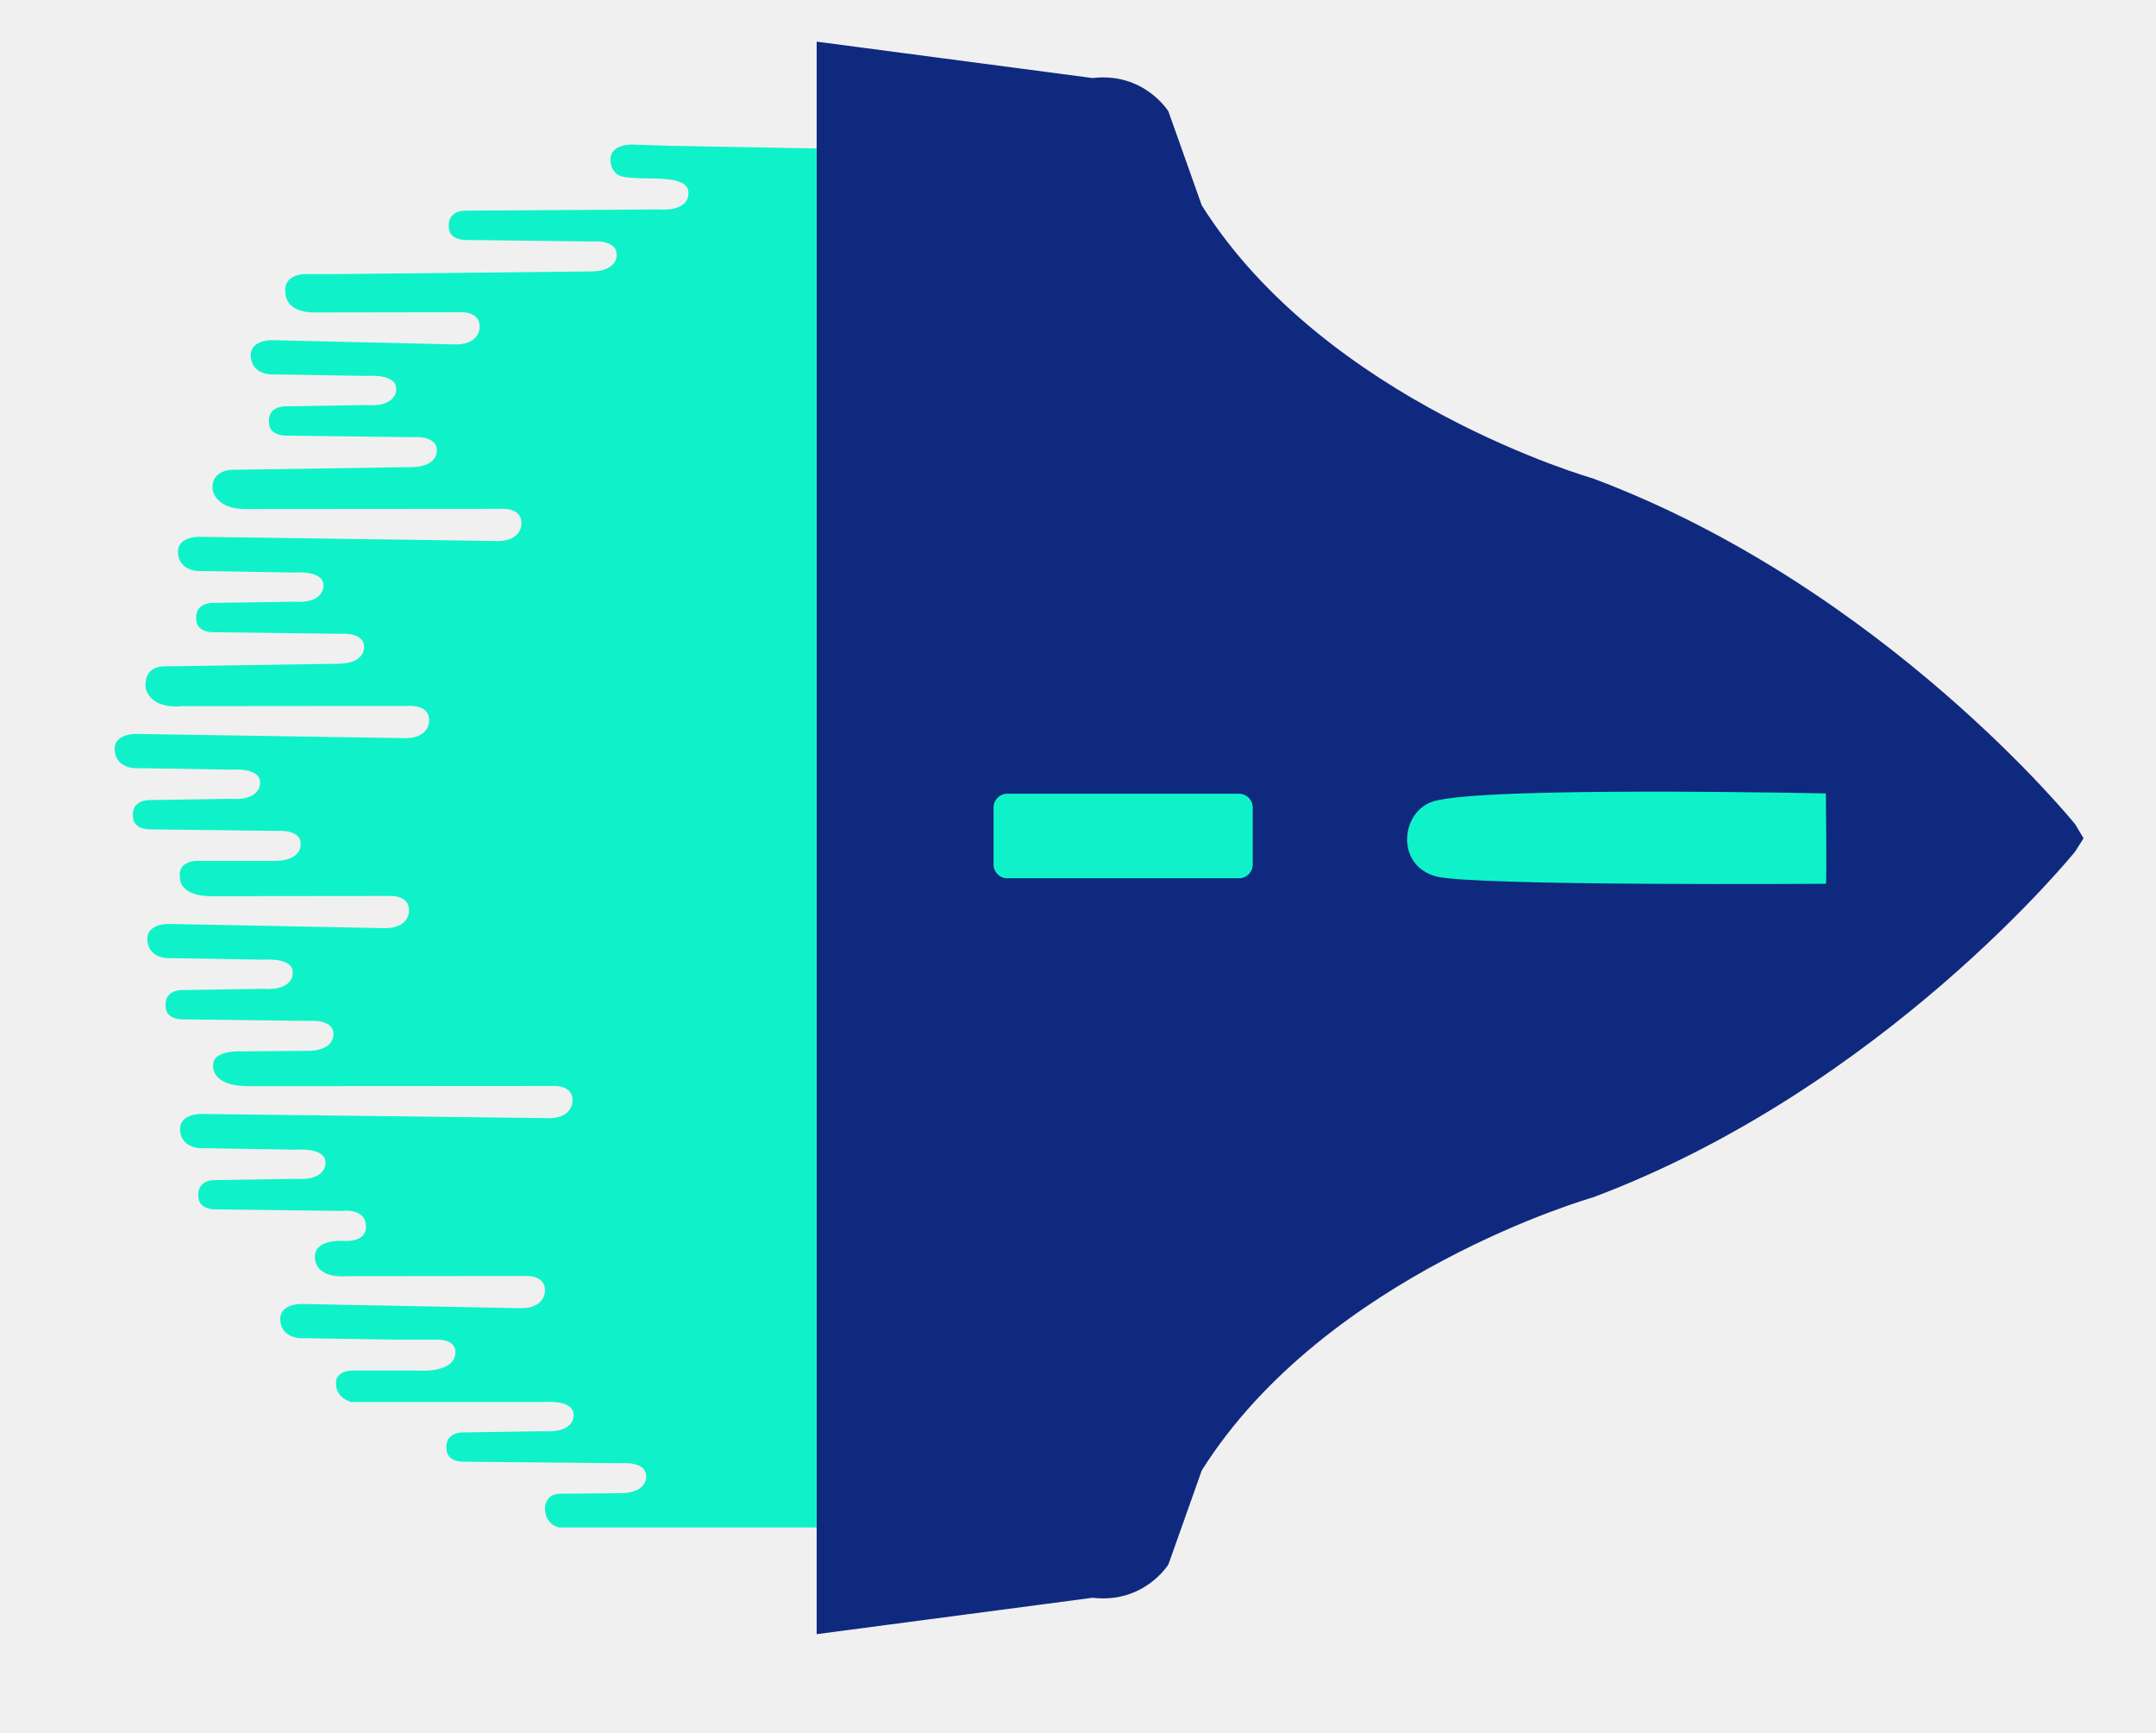
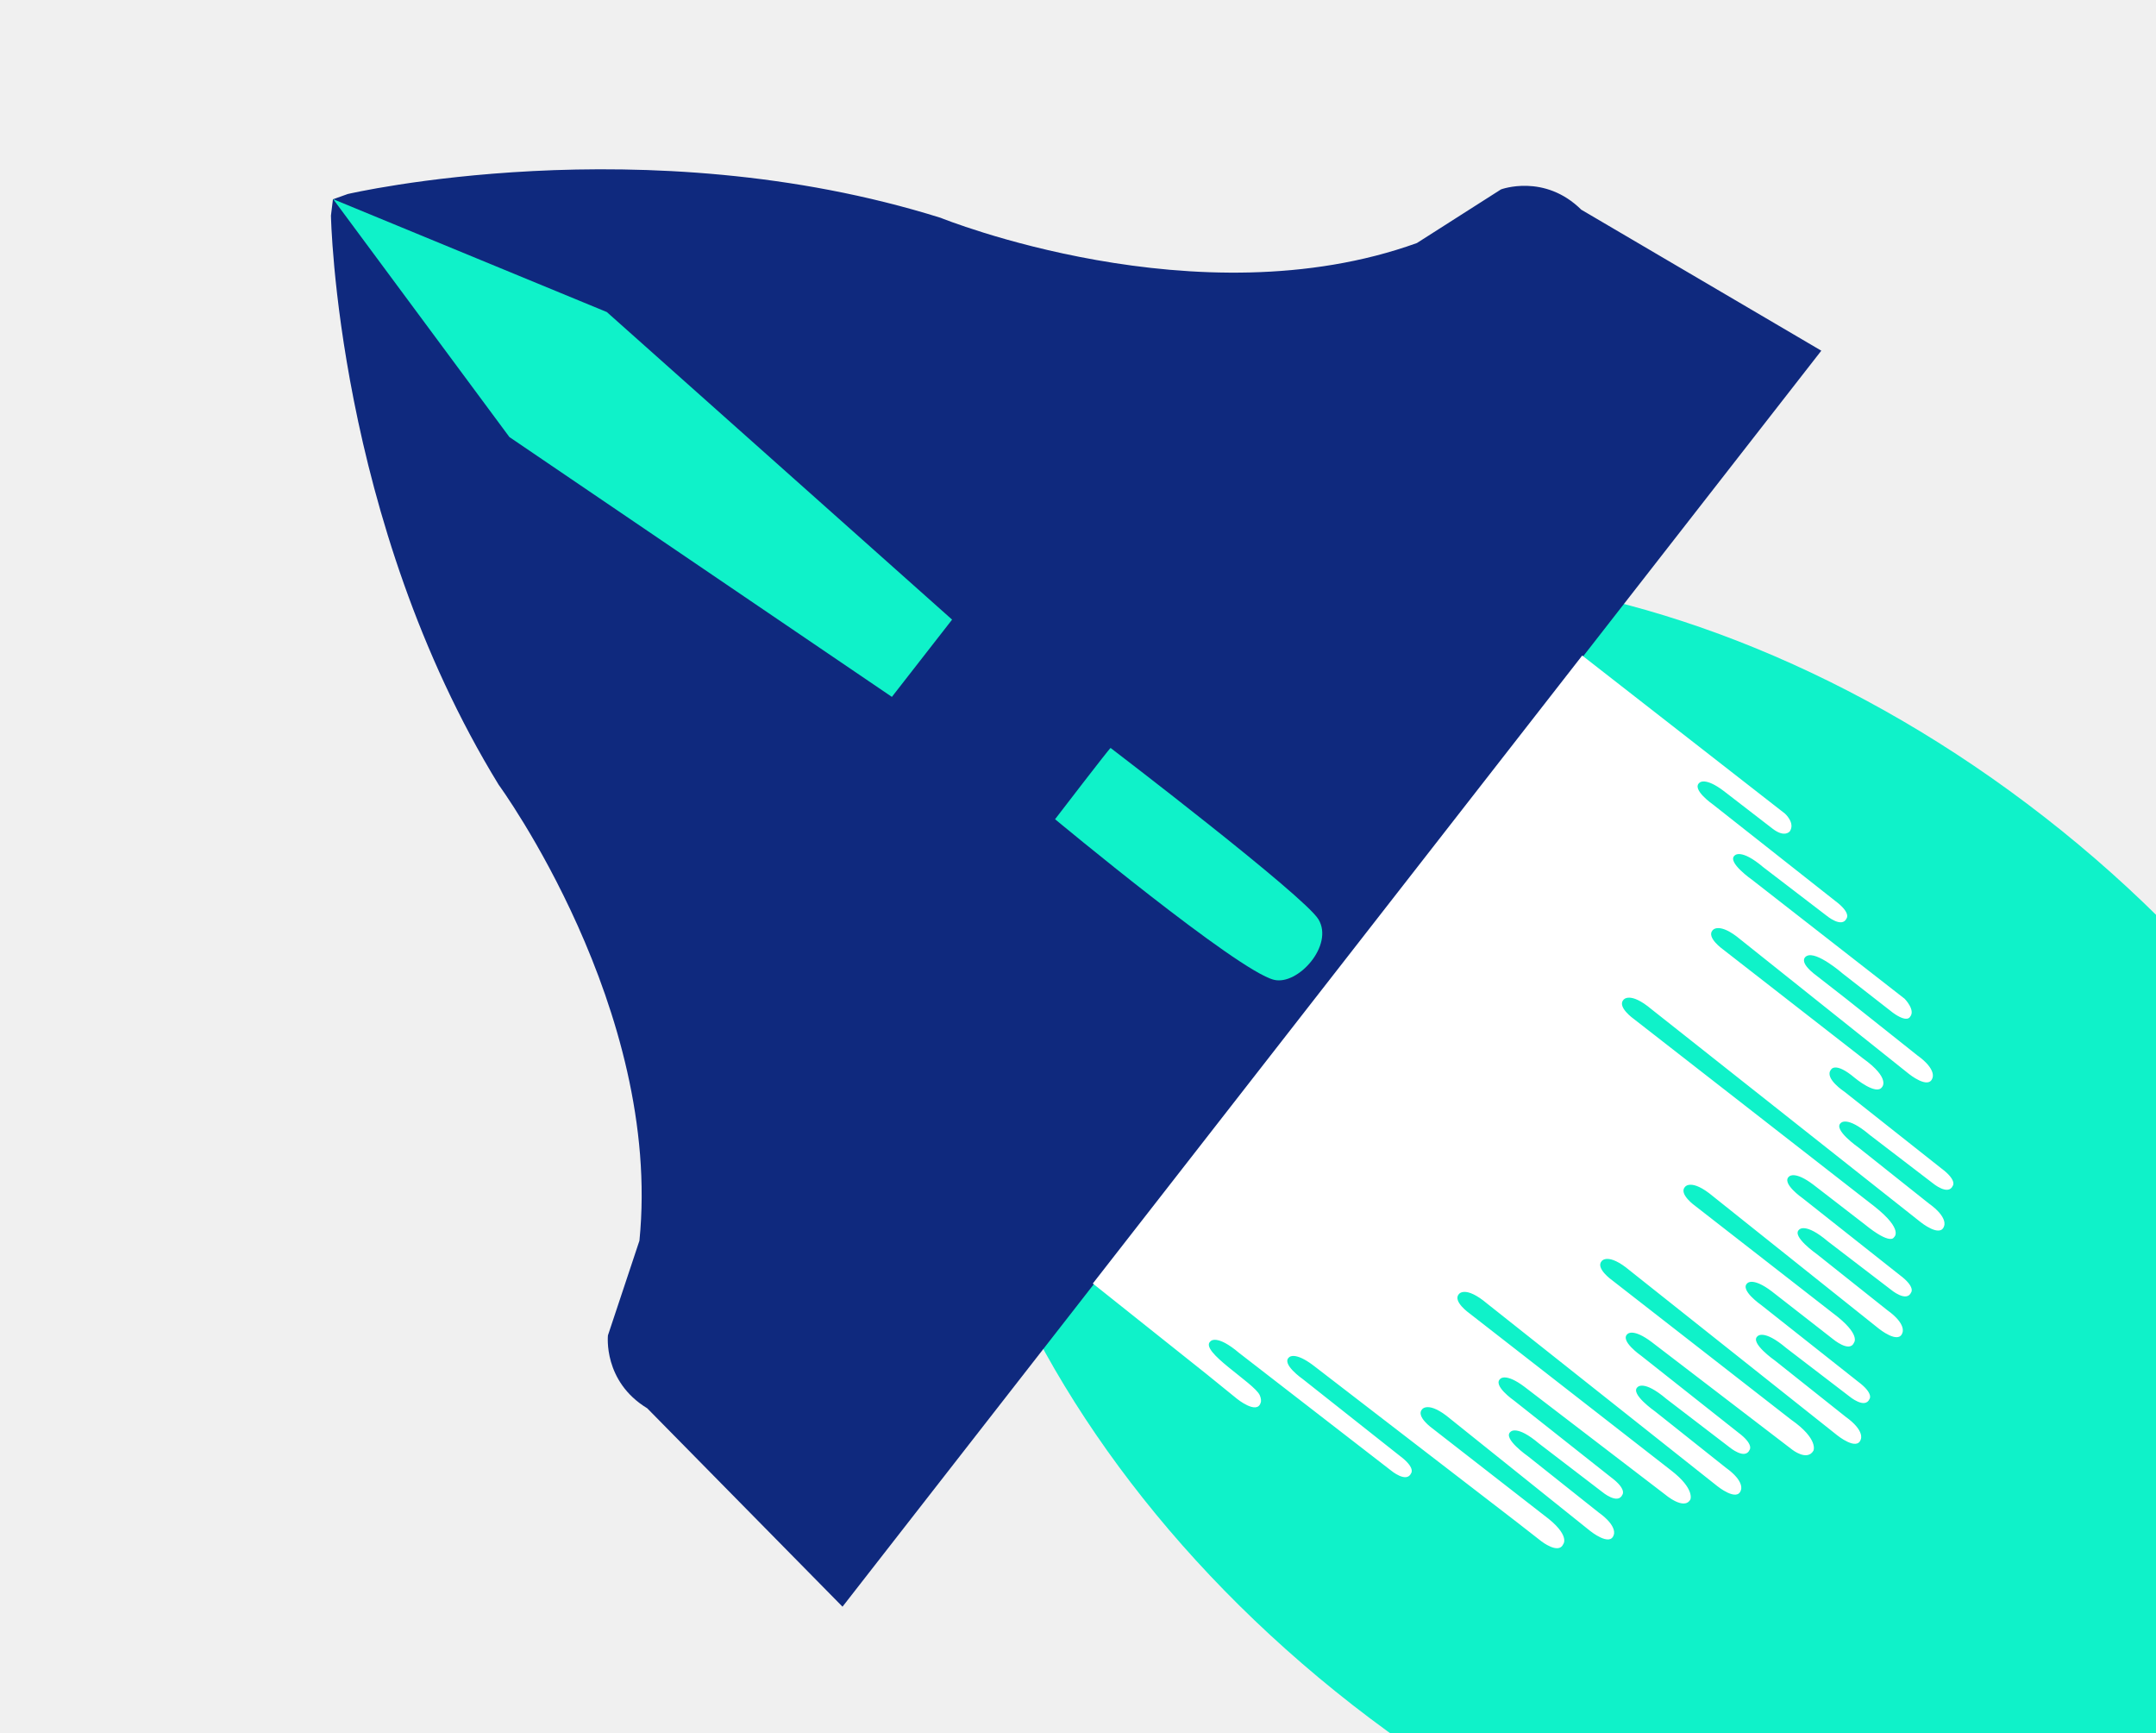
- <svg xmlns="http://www.w3.org/2000/svg" version="1.1" x="0px" y="0px" width="236.988px" height="190.396px" viewBox="0 0 236.988 190.396" enable-background="new 0 0 236.988 190.396" xml:space="preserve">
-   <g id="Layer_1">
- </g>
-   <g id="Layer_2">
-     <path fill="#0F297E" d="M89.767,93.58v86.001l30.333-4c5.667,0.668,8.333-3.666,8.333-3.666l3.667-10.334   c13.667-21.668,43-30,43-30c32-12,53-38,53-38l0.927-1.461l-0.927-1.543c0,0-21-26-53-38c0,0-29.334-8.332-43-30l-3.667-10.334   c0,0-2.666-4.334-8.333-3.666l-30.333-4V93.58z" />
-     <path fill="#0FF2C9" d="M89.767,167.859H61.516c0,0-1.539-0.165-1.623-2.082c0,0-0.031-1.604,1.665-1.629l6.808-0.06   c2.543-0.067,2.634-1.555,2.634-1.555c0.323-2.022-2.656-1.732-2.656-1.732l-17.088-0.166c-2.175,0.084-2.163-1.253-2.163-1.253   c-0.317-2.11,1.915-1.974,1.915-1.974l8.745-0.132c3.287,0.234,3.287-1.6,3.287-1.6c0.25-1.916-3.164-1.604-3.164-1.604h-21.25   c0,0-1.75-0.403-1.688-2.091c0,0-0.188-1.25,1.75-1.375h7c0,0,3.813,0.375,4.313-1.563c0,0,0.563-1.72-1.75-1.819h-4.634   l-9.922-0.165c-2.623,0.186-2.831-1.606-2.831-1.606c-0.5-2.25,2.316-2.158,2.316-2.158l23.639,0.457   c3.155,0.201,3.083-1.882,3.083-1.882c0.072-1.833-2.193-1.647-2.193-1.647l-19.486,0.021c-3.806,0.277-3.605-2.089-3.605-2.089   c-0.076-1.967,2.967-1.796,2.967-1.796c2.874,0.204,2.634-1.555,2.634-1.555c0.031-2.116-2.656-1.732-2.656-1.732l-13.581-0.166   c-2.175,0.084-2.163-1.253-2.163-1.253c-0.317-2.11,1.915-1.974,1.915-1.974l8.745-0.132c3.287,0.234,3.287-1.6,3.287-1.6   c0.25-1.916-3.164-1.604-3.164-1.604l-9.922-0.165c-2.623,0.186-2.831-1.606-2.831-1.606c-0.5-2.25,2.316-2.158,2.316-2.158   l37.684,0.457c3.155,0.201,3.083-1.882,3.083-1.882c0.072-1.833-2.193-1.647-2.193-1.647l-33.531,0.021   c-4.207-0.052-3.77-2.364-3.77-2.364s-0.29-1.588,3.398-1.463l7.155-0.058c2.543-0.067,2.634-1.555,2.634-1.555   c0.323-2.022-2.656-1.732-2.656-1.732l-13.581-0.166c-2.175,0.084-2.163-1.253-2.163-1.253c-0.317-2.11,1.915-1.974,1.915-1.974   l8.745-0.132c3.287,0.234,3.287-1.6,3.287-1.6c0.25-1.916-3.164-1.604-3.164-1.604l-9.922-0.165   c-2.623,0.186-2.831-1.606-2.831-1.606c-0.5-2.25,2.316-2.158,2.316-2.158l23.305,0.457c3.155,0.201,3.083-1.882,3.083-1.882   c0.072-1.833-2.193-1.647-2.193-1.647l-19.152,0.021c-3.957,0.141-3.832-1.984-3.832-1.984c-0.313-2.063,2.094-1.9,2.094-1.9h8.522   c2.543-0.067,2.634-1.555,2.634-1.555c0.323-2.022-2.656-1.732-2.656-1.732l-13.581-0.166c-2.175,0.084-2.163-1.253-2.163-1.253   c-0.317-2.11,1.915-1.974,1.915-1.974l8.745-0.132c3.287,0.234,3.287-1.6,3.287-1.6c0.25-1.916-3.164-1.604-3.164-1.604   l-9.922-0.165c-2.623,0.186-2.831-1.606-2.831-1.606c-0.5-2.25,2.316-2.158,2.316-2.158l29.106,0.457   c3.155,0.201,3.083-1.882,3.083-1.882c0.072-1.833-2.193-1.647-2.193-1.647l-24.954,0.021C16.312,77.939,16,75.564,16,75.564   c-0.188-2.375,1.923-2.335,1.923-2.335l19.435-0.294c2.543-0.067,2.634-1.555,2.634-1.555c0.323-2.022-2.656-1.732-2.656-1.732   l-13.581-0.166c-2.175,0.084-2.163-1.253-2.163-1.253c-0.317-2.11,1.915-1.974,1.915-1.974l8.745-0.132   c3.287,0.234,3.287-1.6,3.287-1.6c0.25-1.916-3.164-1.604-3.164-1.604l-9.922-0.165c-2.623,0.186-2.831-1.606-2.831-1.606   c-0.5-2.25,2.316-2.158,2.316-2.158l32.297,0.457c3.155,0.201,3.083-1.882,3.083-1.882c0.072-1.833-2.193-1.647-2.193-1.647   L26.98,55.94c-3.287,0.021-3.605-2.089-3.605-2.089c-0.249-2.463,2.547-2.229,2.547-2.229l19.435-0.294   c2.543-0.067,2.634-1.555,2.634-1.555c0.323-2.022-2.656-1.732-2.656-1.732l-13.581-0.166c-2.175,0.084-2.163-1.253-2.163-1.253   c-0.317-2.11,1.915-1.974,1.915-1.974l8.745-0.132c3.287,0.234,3.287-1.6,3.287-1.6c0.25-1.916-3.164-1.604-3.164-1.604   l-9.922-0.165c-2.623,0.186-2.831-1.606-2.831-1.606c-0.5-2.25,2.316-2.158,2.316-2.158l19.704,0.457   c3.155,0.201,3.083-1.882,3.083-1.882c0.072-1.833-2.193-1.647-2.193-1.647L34.98,34.334c-3.668,0.168-3.605-2.089-3.605-2.089   c-0.318-2.11,2.062-2.124,2.062-2.124h3.51l28.177-0.294c2.543-0.067,2.634-1.555,2.634-1.555c0.323-2.022-2.656-1.732-2.656-1.732   l-13.581-0.166c-2.175,0.084-2.163-1.253-2.163-1.253c-0.317-2.11,1.915-1.974,1.915-1.974l21.102-0.132   c3.287,0.234,3.287-1.6,3.287-1.6c0.373-2.857-6.586-1.132-7.906-2.323c-0.282-0.256-0.547-0.672-0.598-1.052   c-0.5-2.25,2.316-2.158,2.316-2.158l4.252,0.142l16.041,0.29" />
-     <g>
-       <path fill="#0FF2C9" d="M200.699,87.192c0,0.022,0.118,9.93,0.001,9.93c-0.31,0-38.752,0.268-42.833-0.808    c-4.507-1.188-3.909-7.148-0.32-8.25C163.047,86.377,200.699,87.192,200.699,87.192z" />
-     </g>
-     <g>
-       <path fill="#0FF2C9" d="M109.21,95.005c0,0.831,0.68,1.512,1.512,1.512h25.467c0.832,0,1.512-0.681,1.512-1.512v-6.269    c0-0.831-0.68-1.512-1.512-1.512h-25.467c-0.832,0-1.512,0.681-1.512,1.512V95.005z" />
+ <svg xmlns="http://www.w3.org/2000/svg" width="236.988" height="190.396">
+   <g>
+     <g id="Layer_1" />
+     <g id="Layer_2">
+       <g transform="rotate(-6.16543 138.653 100.805)" id="svg_11">
+         <ellipse ry="61.857" rx="93.498" cy="143.53" cx="182.379" transform="rotate(-135.898 182.379 143.53)" stroke-width="null" stroke-linejoin="null" stroke-linecap="null" stroke-dasharray="null" fill="#0ff2c9" id="svg_9" />
+         <path d="m26.004,61.387l0,86.001l30.333,-4c5.667,0.668 8.333,-3.666 8.333,-3.666l3.667,-10.334c13.667,-21.668 43,-30 43,-30c32,-12 53,-38 53,-38l0.927,-1.461l-0.927,-1.543c0,0 -21,-26 -53,-38c0,0 -29.334,-8.332 -43,-30l-3.667,-10.334c0,0 -2.666,-4.334 -8.333,-3.666l-30.333,-4l0,89.003z" transform="rotate(-135.898 95.6335 59.8861)" fill="#0f297e" id="svg_1" />
+         <path d="m212.557,178.222l-28.251,0c0,0 -1.539,-0.095 -1.623,-1.202c0,0 -0.031,-0.926 1.665,-0.941l6.808,-0.034c2.543,-0.039 2.634,-0.898 2.634,-0.898c0.323,-1.168 -2.656,-1 -2.656,-1l-17.088,-0.096c-2.175,0.048 -2.163,-0.724 -2.163,-0.724c-0.317,-1.218 1.915,-1.139 1.915,-1.139l8.745,-0.076c3.287,0.135 3.287,-0.924 3.287,-0.924c0.25,-1.107 -3.164,-0.926 -3.164,-0.926l-21.25,0c0,0 -1.75,-0.233 -1.688,-1.208c0,0 -0.188,-0.721 1.75,-0.794l7,0c0,0 3.813,0.217 4.313,-0.902c0,0 0.563,-0.993 -1.75,-1.05l-4.634,0l-9.922,-0.095c-2.623,0.107 -2.831,-0.928 -2.831,-0.928c-0.5,-1.299 2.316,-1.246 2.316,-1.246l23.639,0.264c3.155,0.116 3.083,-1.086 3.083,-1.086c0.072,-1.059 -2.193,-0.951 -2.193,-0.951l-19.486,0.012c-3.806,0.16 -3.605,-1.206 -3.605,-1.206c-0.076,-1.136 2.967,-1.037 2.967,-1.037c2.874,0.117 2.634,-0.898 2.634,-0.898c0.031,-1.222 -2.656,-1 -2.656,-1l-13.581,-0.096c-2.175,0.049 -2.163,-0.723 -2.163,-0.723c-0.317,-1.219 1.915,-1.14 1.915,-1.14l8.745,-0.076c3.287,0.135 3.287,-0.924 3.287,-0.924c0.25,-1.106 -3.164,-0.926 -3.164,-0.926l-9.922,-0.096c-2.623,0.108 -2.831,-0.927 -2.831,-0.927c-0.5,-1.299 2.316,-1.246 2.316,-1.246l37.684,0.264c3.155,0.116 3.083,-1.086 3.083,-1.086c0.072,-1.059 -2.193,-0.951 -2.193,-0.951l-33.531,0.012c-4.207,-0.03 -3.77,-1.365 -3.77,-1.365s-0.29,-0.917 3.398,-0.845l7.155,-0.033c2.543,-0.039 2.634,-0.898 2.634,-0.898c0.323,-1.168 -2.656,-1 -2.656,-1l-13.581,-0.096c-2.175,0.048 -2.163,-0.723 -2.163,-0.723c-0.317,-1.219 1.915,-1.14 1.915,-1.14l8.745,-0.076c3.287,0.135 3.287,-0.924 3.287,-0.924c0.25,-1.106 -3.164,-0.926 -3.164,-0.926l-9.922,-0.096c-2.623,0.108 -2.831,-0.927 -2.831,-0.927c-0.5,-1.299 2.316,-1.246 2.316,-1.246l23.305,0.264c3.155,0.116 3.083,-1.087 3.083,-1.087c0.072,-1.058 -2.193,-0.95 -2.193,-0.95l-19.152,0.012c-3.957,0.081 -3.832,-1.146 -3.832,-1.146c-0.313,-1.191 2.094,-1.097 2.094,-1.097l8.522,0c2.543,-0.039 2.634,-0.898 2.634,-0.898c0.323,-1.167 -2.656,-1 -2.656,-1l-13.581,-0.095c-2.175,0.048 -2.163,-0.724 -2.163,-0.724c-0.317,-1.218 1.915,-1.14 1.915,-1.14l8.745,-0.076c3.287,0.135 3.287,-0.924 3.287,-0.924c0.25,-1.106 -3.164,-0.926 -3.164,-0.926l-9.922,-0.095c-2.623,0.107 -2.831,-0.927 -2.831,-0.927c-0.5,-1.299 2.316,-1.246 2.316,-1.246l29.106,0.264c3.155,0.116 3.083,-1.087 3.083,-1.087c0.072,-1.058 -2.193,-0.951 -2.193,-0.951l-24.954,0.012c-3.708,0.195 -4.02,-1.176 -4.02,-1.176c-0.188,-1.372 1.923,-1.349 1.923,-1.349l19.435,-0.17c2.543,-0.039 2.634,-0.898 2.634,-0.898c0.323,-1.167 -2.656,-1 -2.656,-1l-13.581,-0.096c-2.175,0.049 -2.163,-0.724 -2.163,-0.724c-0.317,-1.218 1.915,-1.14 1.915,-1.14l8.745,-0.076c3.287,0.135 3.287,-0.924 3.287,-0.924c0.25,-1.106 -3.164,-0.926 -3.164,-0.926l-9.922,-0.095c-2.623,0.107 -2.831,-0.927 -2.831,-0.927c-0.5,-1.299 2.316,-1.246 2.316,-1.246l32.297,0.264c3.155,0.116 3.083,-1.087 3.083,-1.087c0.072,-1.058 -2.193,-0.951 -2.193,-0.951l-28.145,0.013c-3.287,0.012 -3.605,-1.206 -3.605,-1.206c-0.249,-1.422 2.547,-1.287 2.547,-1.287l19.435,-0.17c2.543,-0.039 2.634,-0.898 2.634,-0.898c0.323,-1.167 -2.656,-1 -2.656,-1l-13.581,-0.096c-2.175,0.049 -2.163,-0.724 -2.163,-0.724c-0.317,-1.218 1.915,-1.14 1.915,-1.14l8.745,-0.076c3.287,0.135 3.287,-0.924 3.287,-0.924c0.25,-1.106 -3.164,-0.926 -3.164,-0.926l-9.922,-0.095c-2.623,0.107 -2.831,-0.927 -2.831,-0.927c-0.5,-1.299 2.316,-1.246 2.316,-1.246l19.704,0.264c3.155,0.116 3.083,-1.087 3.083,-1.087c0.072,-1.058 -2.193,-0.951 -2.193,-0.951l-15.551,0.013c-3.668,0.097 -3.605,-1.206 -3.605,-1.206c-0.318,-1.218 2.062,-1.226 2.062,-1.226l3.51,0l28.177,-0.17c2.543,-0.039 2.634,-0.898 2.634,-0.898c0.323,-1.167 -2.656,-1 -2.656,-1l-13.581,-0.096c-2.175,0.049 -2.163,-0.723 -2.163,-0.723c-0.317,-1.218 1.915,-1.14 1.915,-1.14l21.102,-0.076c3.287,0.135 3.287,-0.924 3.287,-0.924c0.373,-1.65 -6.586,-0.654 -7.906,-1.341c-0.282,-0.148 -0.547,-0.388 -0.598,-0.607c-0.5,-1.299 2.316,-1.246 2.316,-1.246l4.252,0.082l16.041,0.167" transform="rotate(-135.898 173.975 134.348)" fill="#ffffff" id="svg_2" />
+         <g transform="rotate(-135.898 132.067 95.2033)" id="svg_3">
+           <path d="m147.953,90.322c0,0.022 0.081,9.93 0,9.93c-0.214,0 -26.778,0.268 -29.598,-0.808c-3.115,-1.188 -2.701,-7.148 -0.221,-8.25c3.8,-1.687 29.819,-0.872 29.819,-0.872z" fill="#0ff2c9" id="svg_4" />
+         </g>
+         <g id="svg_5">
+           <polygon transform="rotate(-135.898 111.778 146.238)" fill="#0ff2c9" id="svg_7" />
+           <polygon points="116.184,39.943 84.841,48.652 34.128,45.326 34.128,34.561 84.841,31.234 116.184,39.943" transform="rotate(-135.898 75.1557 39.9426)" stroke-width="null" fill="#0ff2c9" id="svg_8" />
+         </g>
+       </g>
    </g>
  </g>
</svg>
